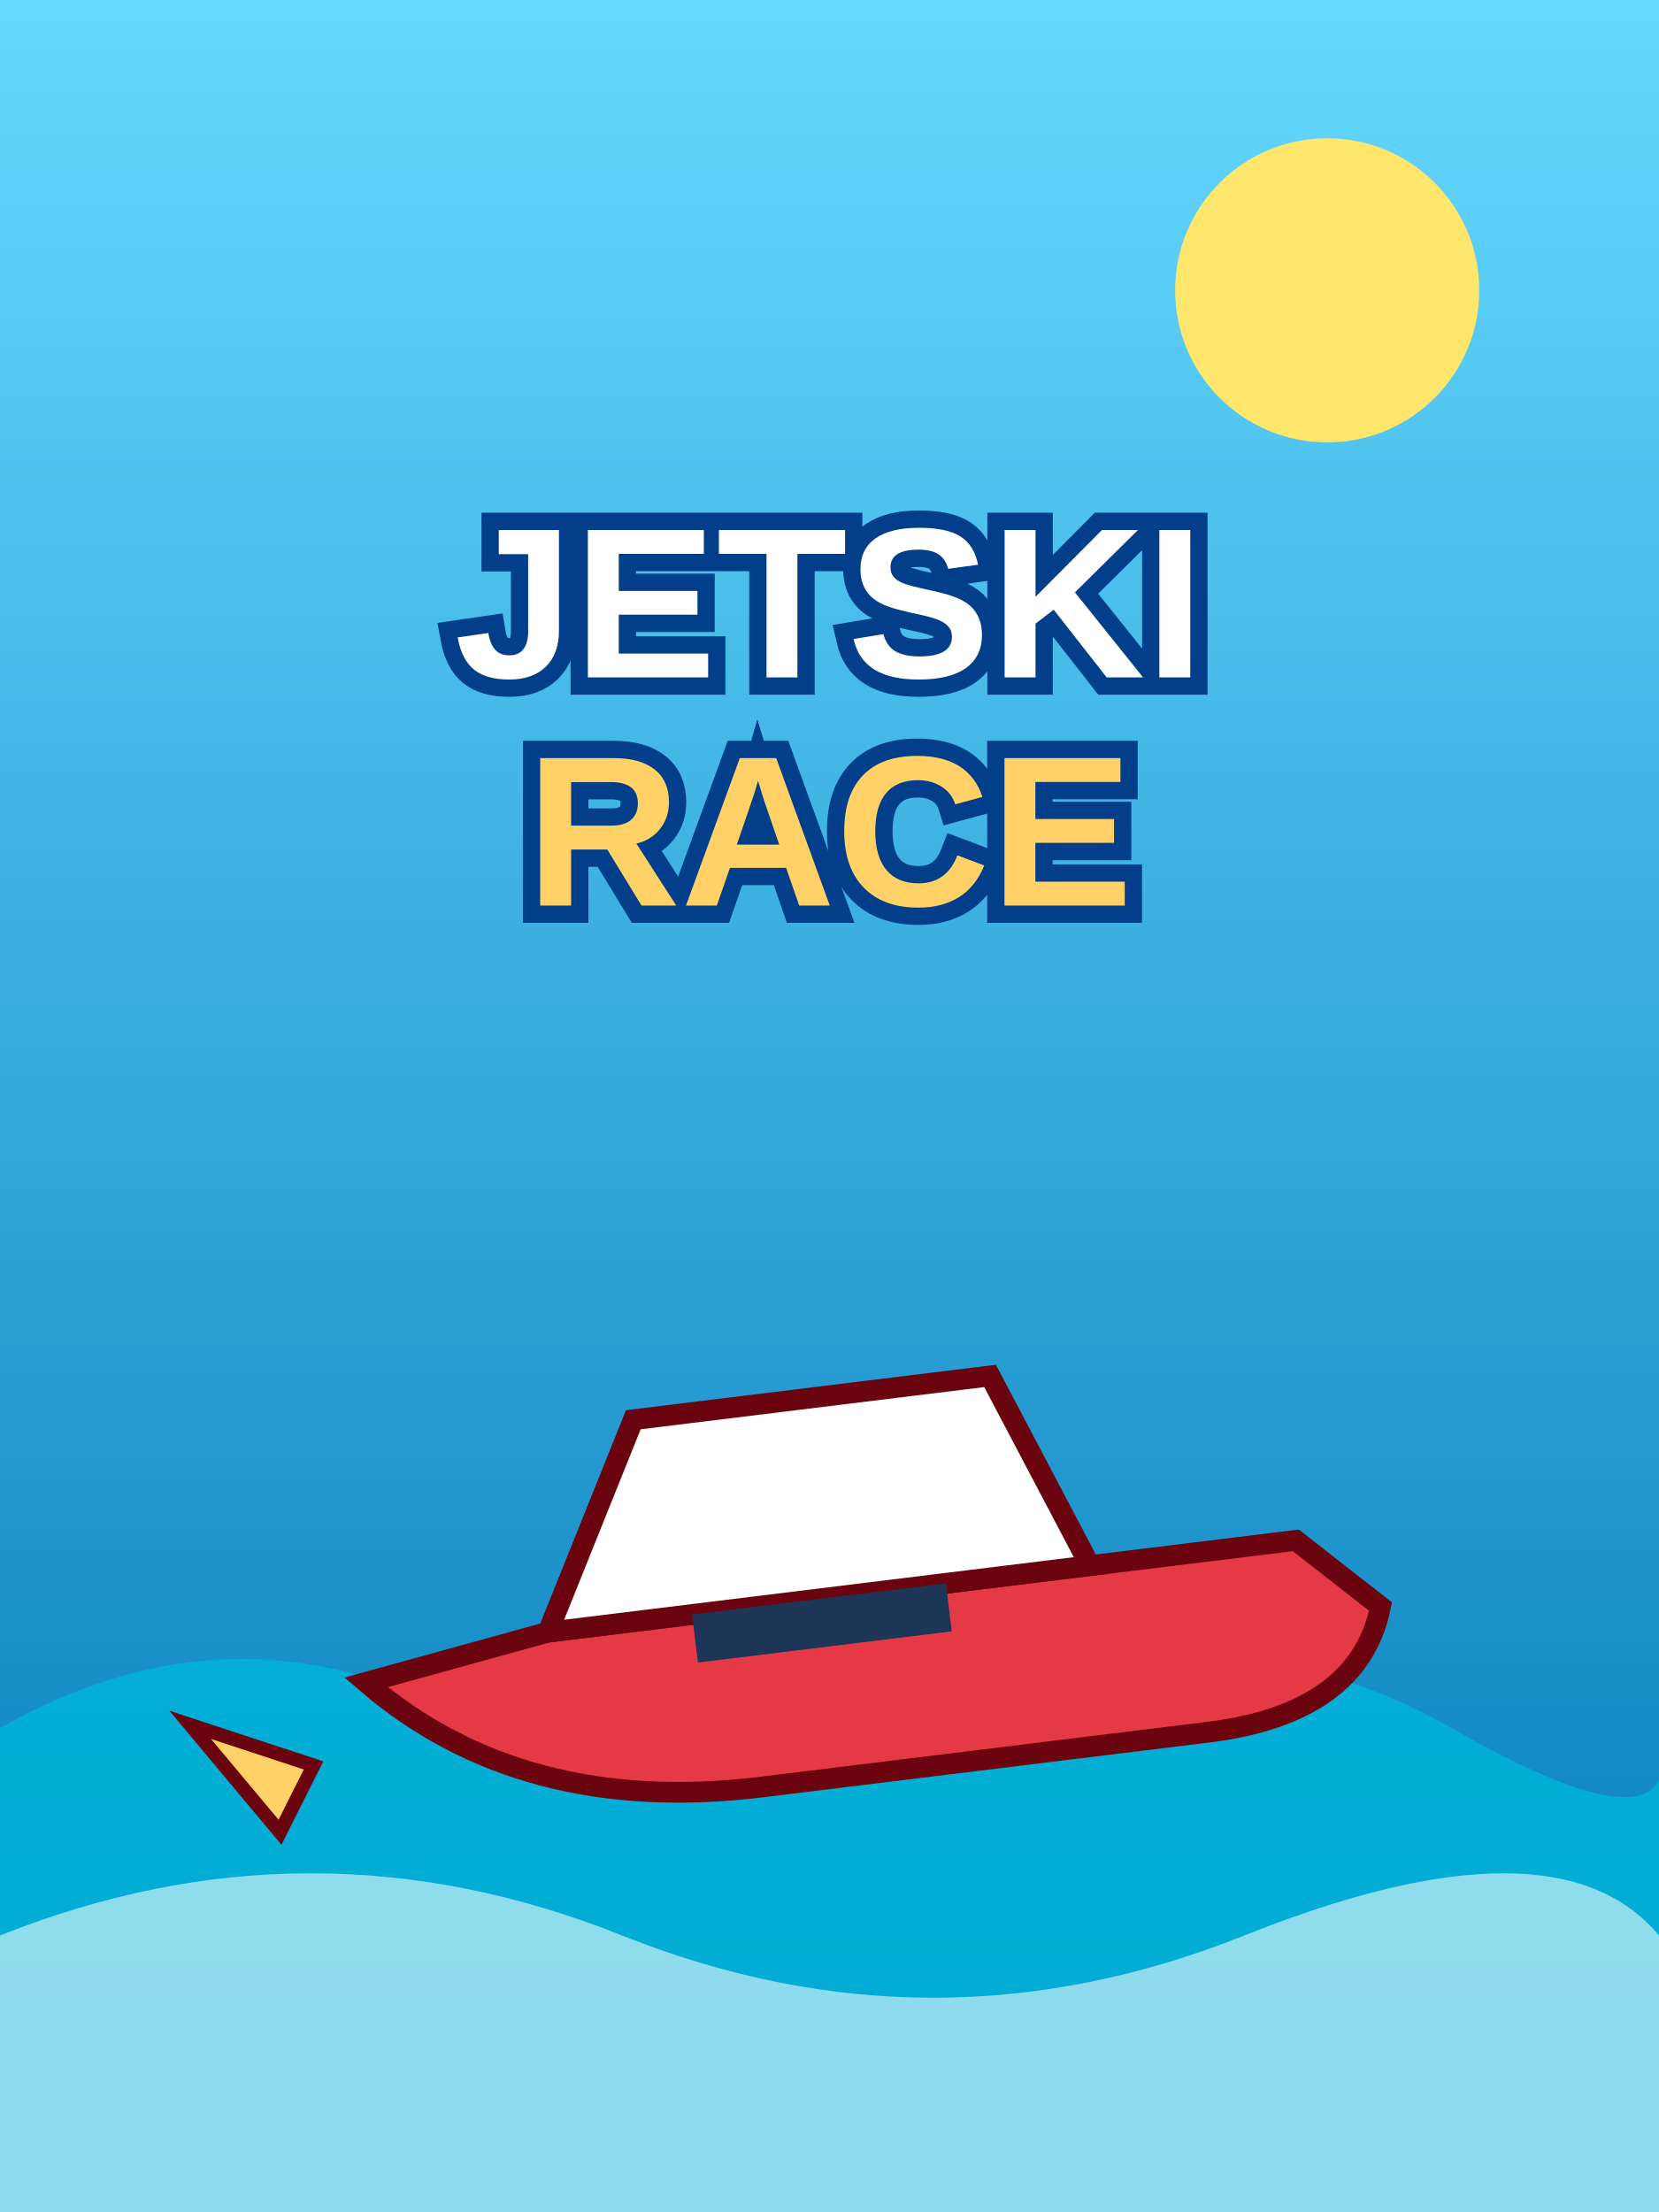
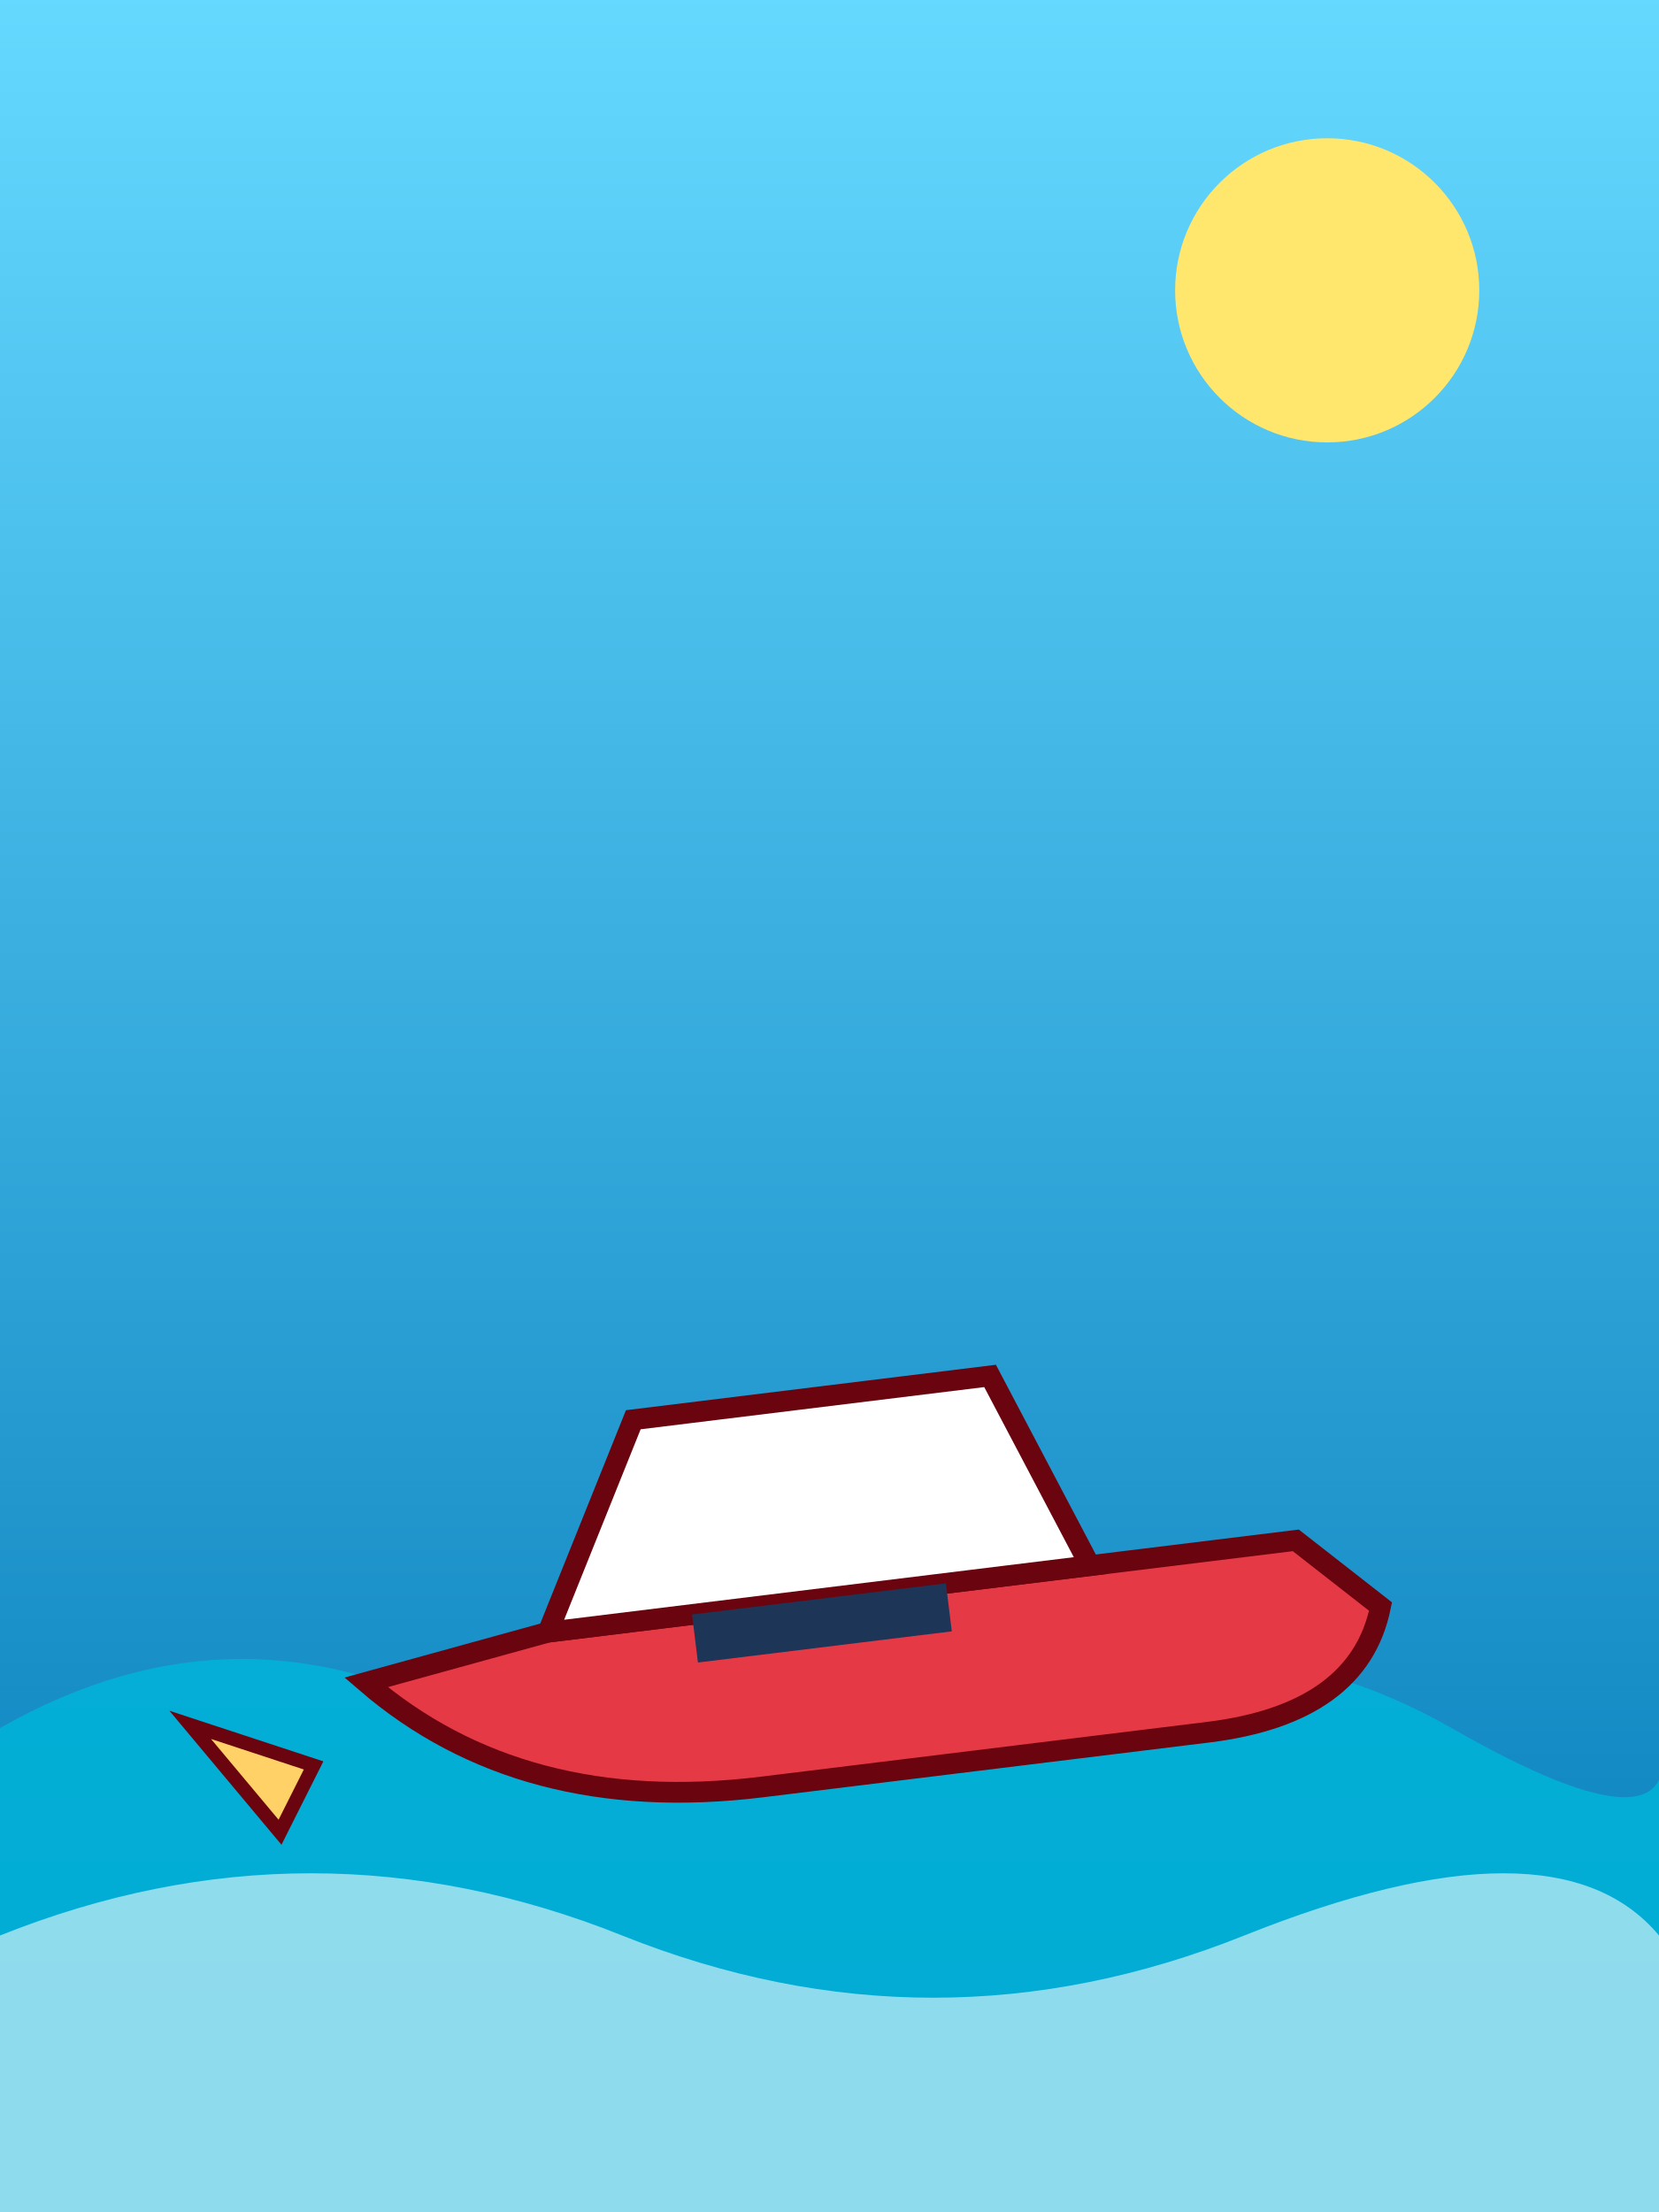
<svg xmlns="http://www.w3.org/2000/svg" viewBox="0 0 480 640">
  <defs>
    <linearGradient id="w" x1="0" y1="0" x2="0" y2="1">
      <stop offset="0" stop-color="#66d9ff" />
      <stop offset="1" stop-color="#0077b6" />
    </linearGradient>
  </defs>
  <rect width="480" height="640" fill="url(#w)" />
  <circle cx="384" cy="84" r="44" fill="#ffe66d" />
  <path d="M0 500q70-40 140 0t140 0 140 0 60 0v140H0z" fill="#00b4d8" opacity=".85" />
  <path d="M0 560q90-36 180 0t180 0 120 0v80H0z" fill="#caf0f8" opacity=".7" />
  <g transform="translate(240 430) rotate(-7)">
    <path d="M-140 40q40 44 110 44h130q44 0 54-30l-22-22H-86z" fill="#e63946" stroke="#6a040f" stroke-width="6" />
    <path d="M-86 32l32-58h104l22 58z" fill="#fff" stroke="#6a040f" stroke-width="6" />
    <path d="M-44 32h74v14h-74z" fill="#1d3557" />
    <path d="M-158 62l-34-16 22 34z" fill="#ffd166" stroke="#6a040f" stroke-width="4" />
  </g>
-   <text x="240" y="196" text-anchor="middle" font-family="Arial Black, Arial, sans-serif" font-size="62" font-weight="900" fill="#fff" stroke="#023e8a" stroke-width="10" paint-order="stroke">JETSKI</text>
-   <text x="240" y="262" text-anchor="middle" font-family="Arial Black, Arial, sans-serif" font-size="62" font-weight="900" fill="#ffd166" stroke="#023e8a" stroke-width="10" paint-order="stroke">RACE</text>
</svg>
